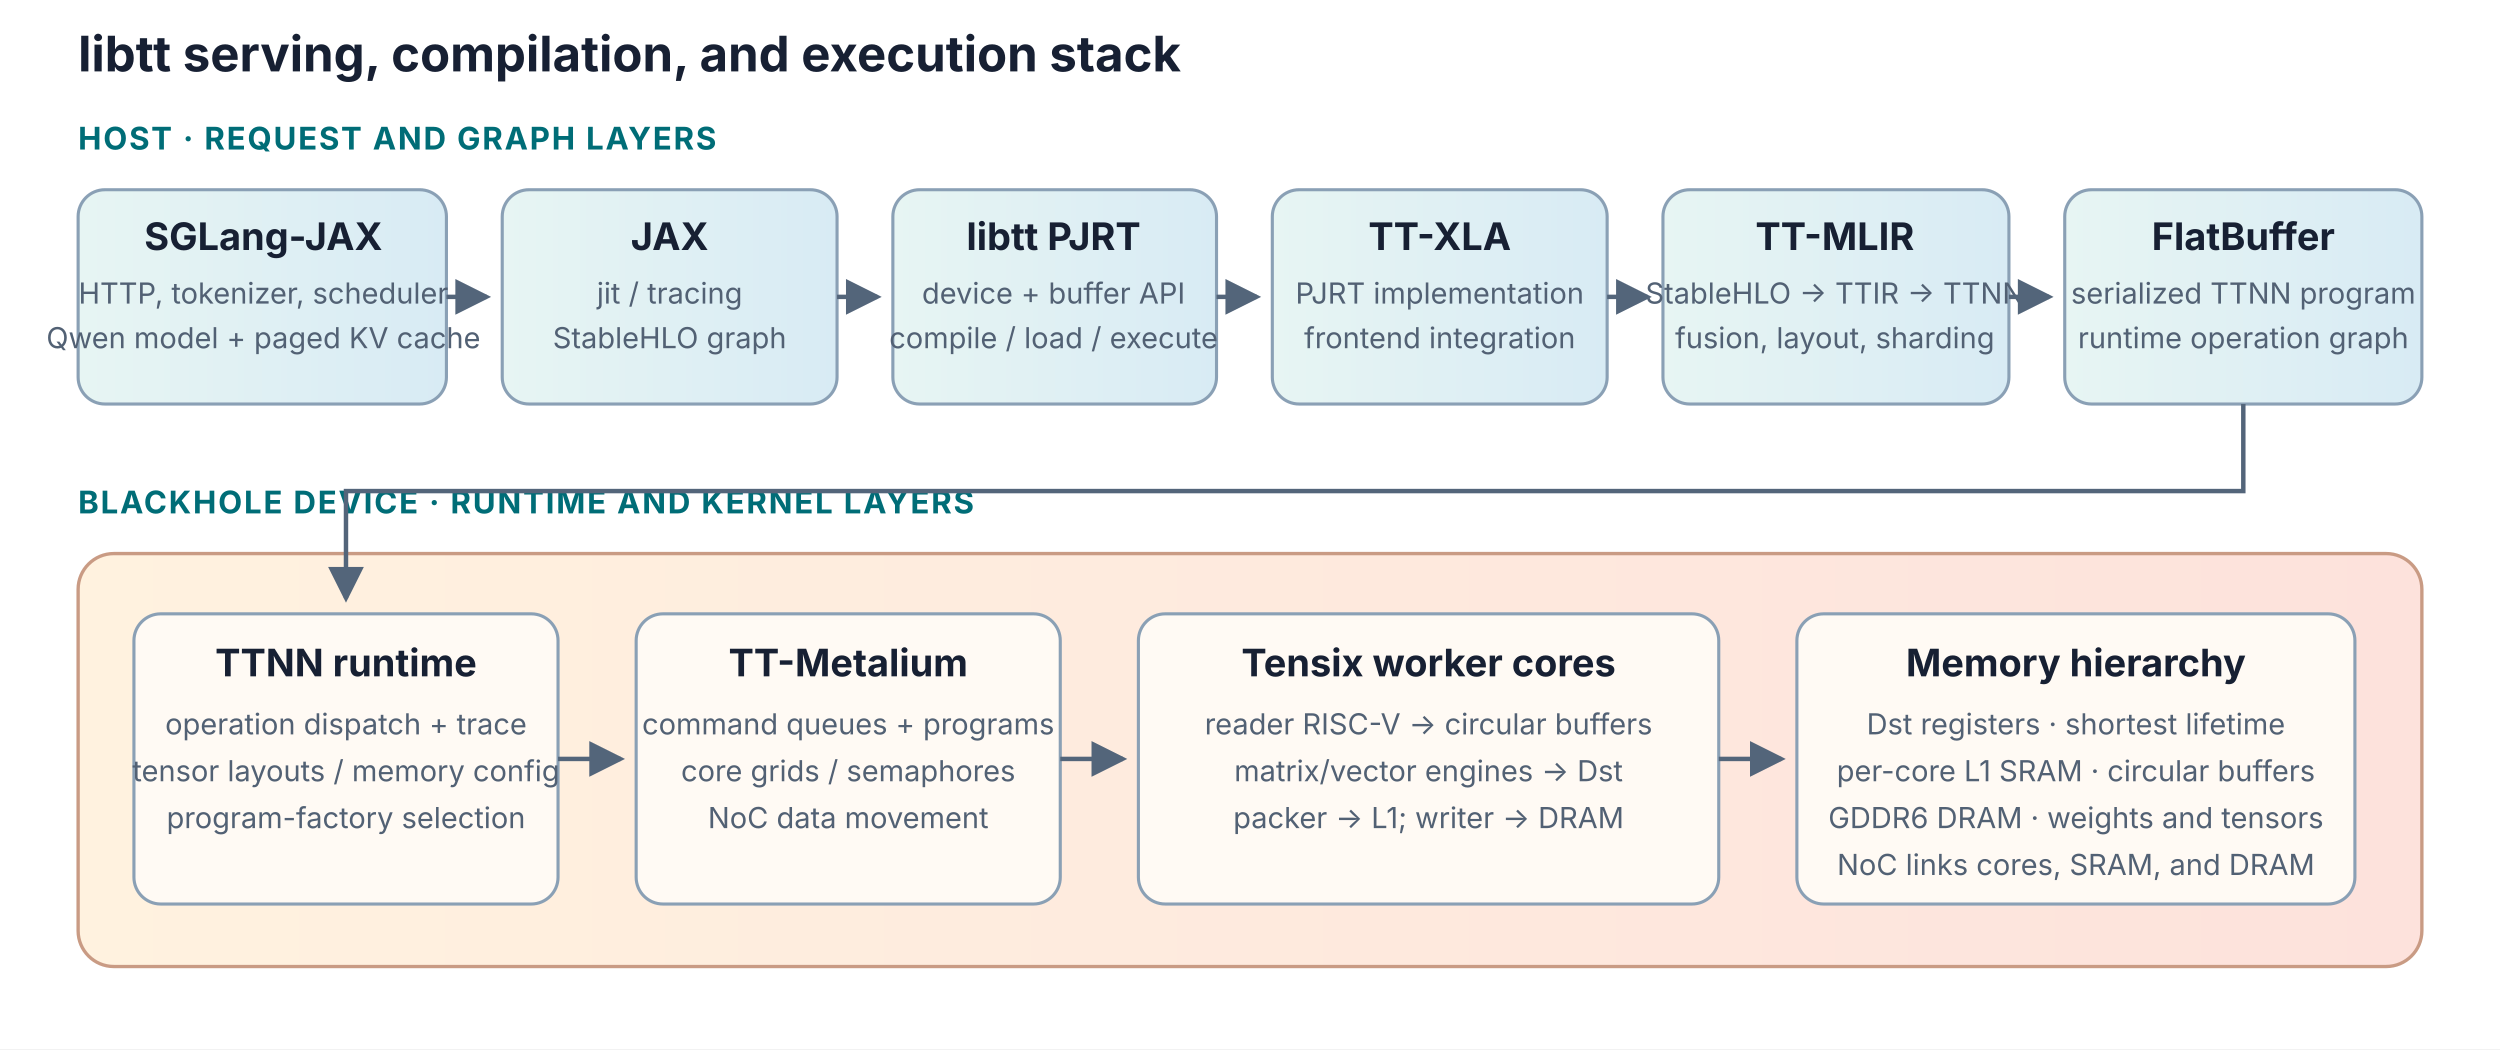
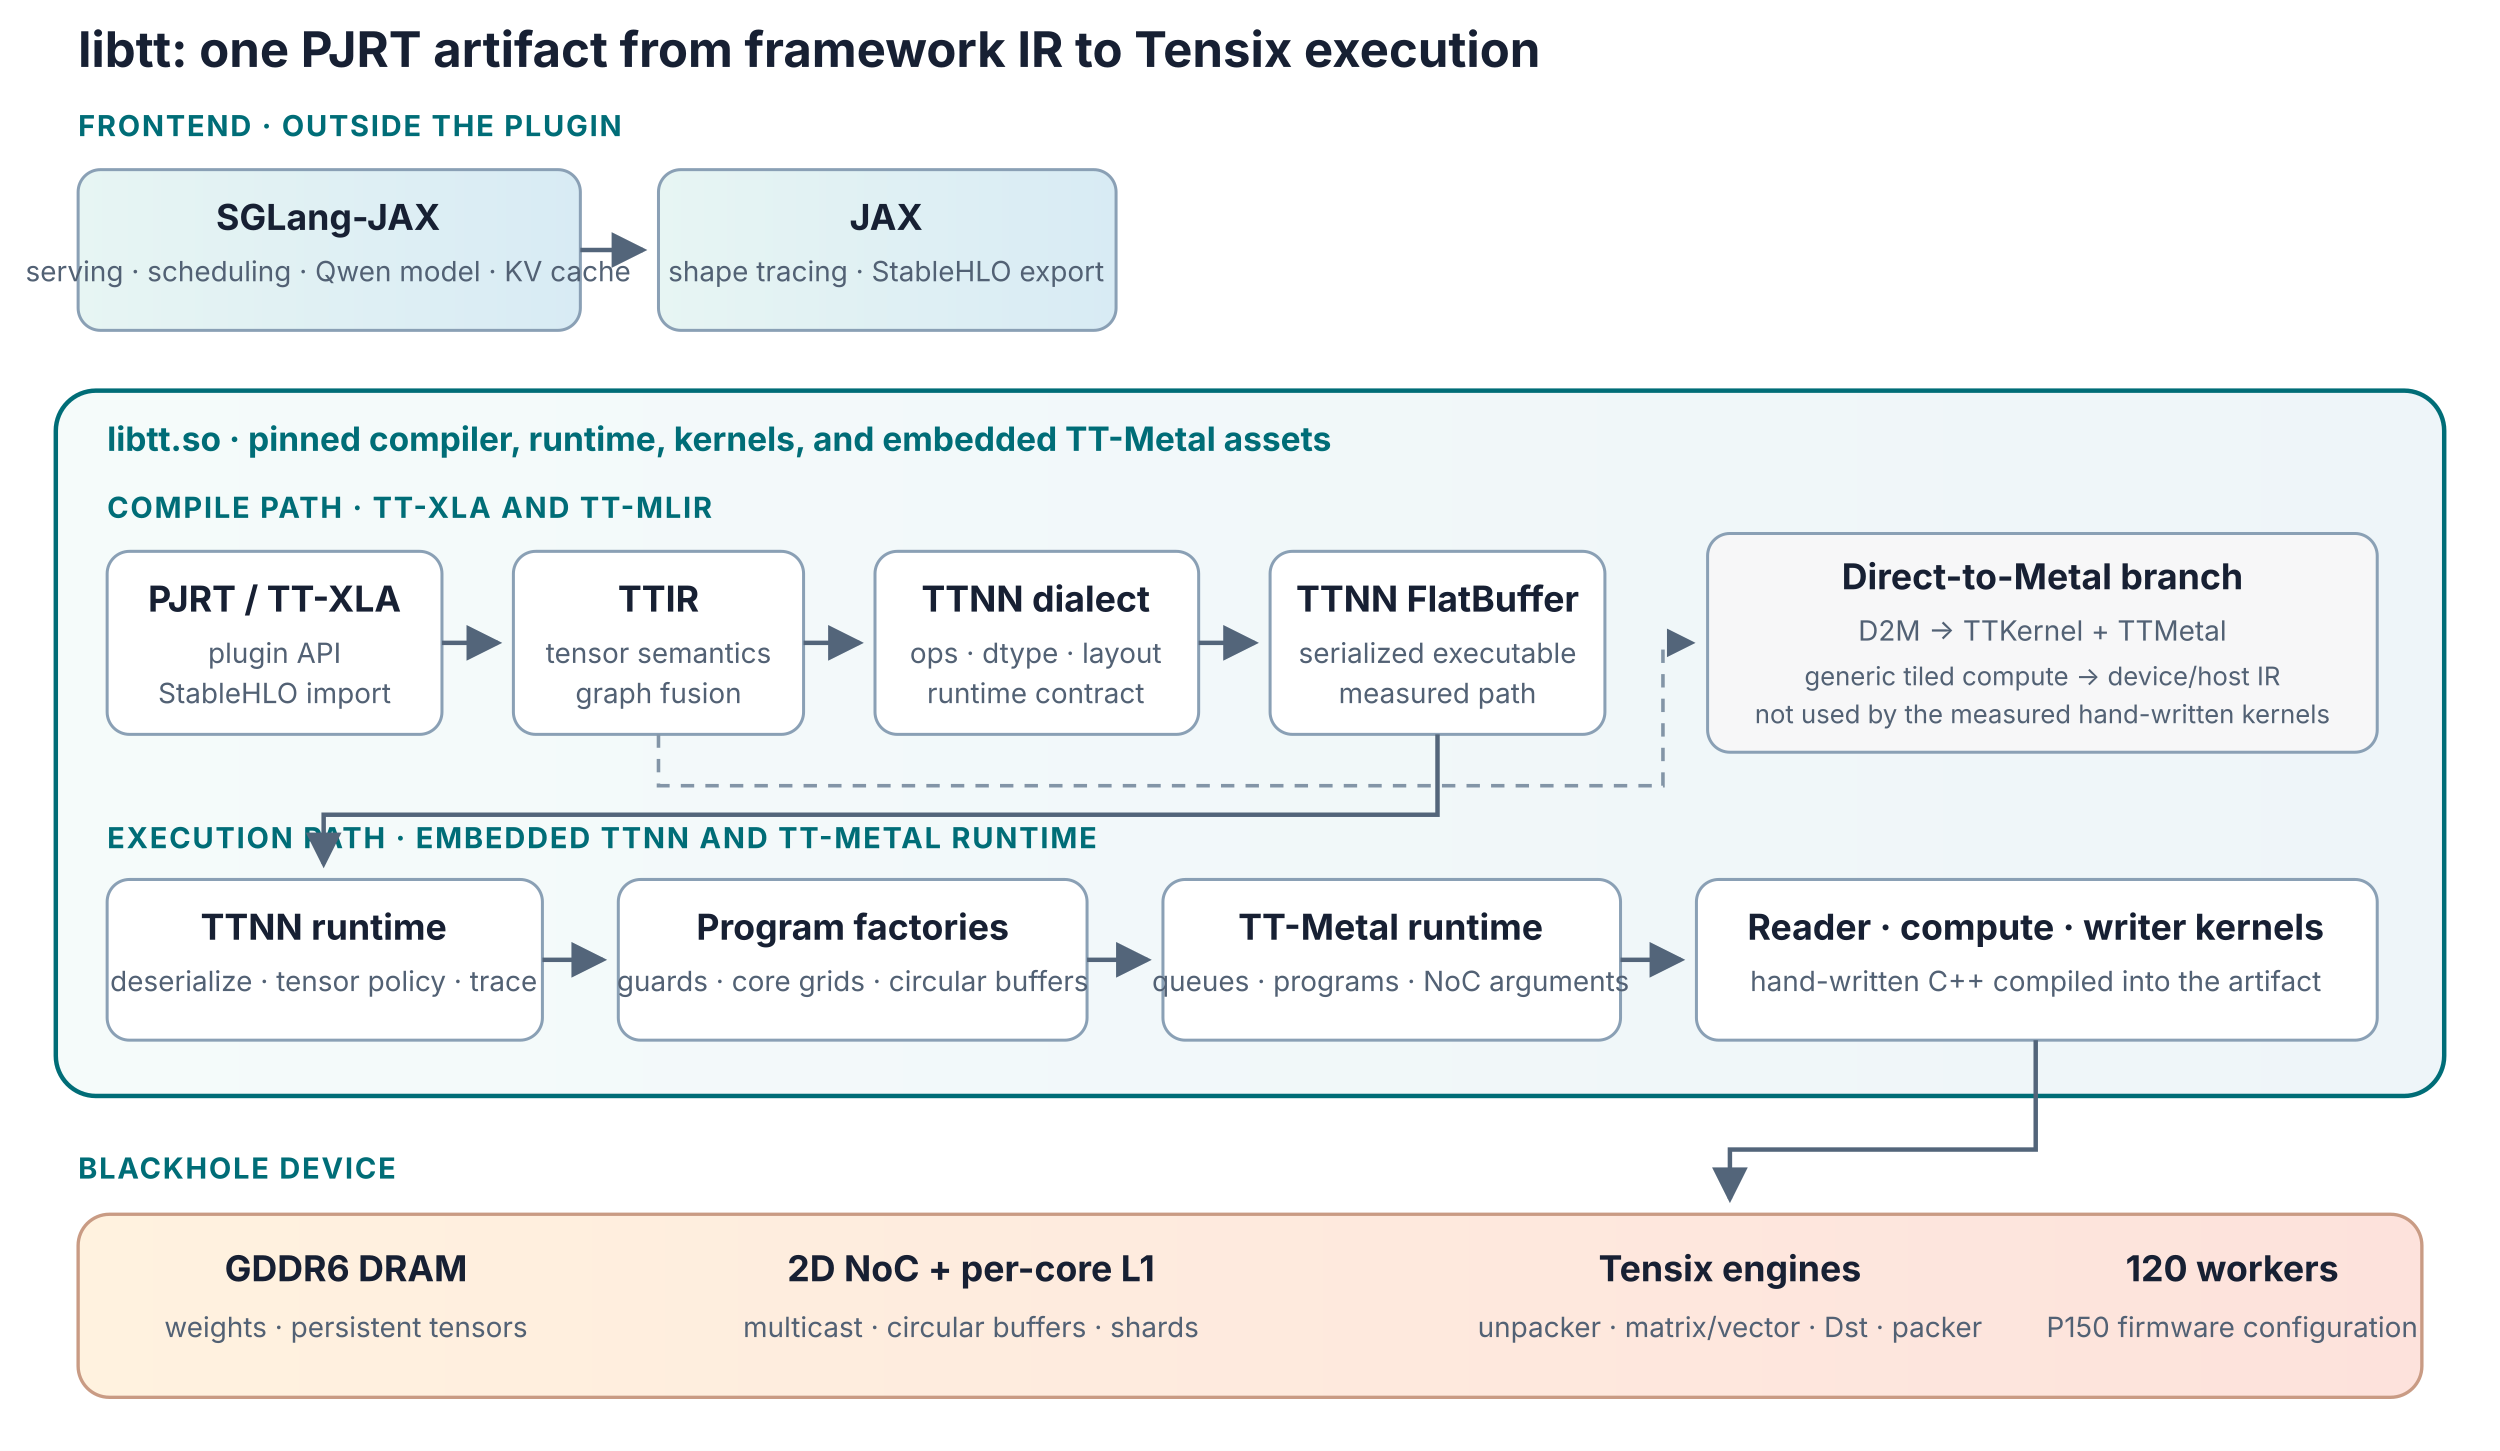
- <svg xmlns="http://www.w3.org/2000/svg" width="1120" height="470" viewBox="0 0 1120 470">
+ <svg xmlns="http://www.w3.org/2000/svg" width="1120" height="650" viewBox="0 0 1120 650">
  <defs>
-     <linearGradient id="top" x1="0" x2="1">
+     <linearGradient id="host" x1="0" x2="1">
      <stop offset="0" stop-color="#e7f5f3" />
      <stop offset="1" stop-color="#d8ebf4" />
+     </linearGradient>
+     <linearGradient id="plugin" x1="0" x2="1">
+       <stop offset="0" stop-color="#f5fbfa" />
+       <stop offset="1" stop-color="#eef5f9" />
    </linearGradient>
    <linearGradient id="device" x1="0" x2="1">
      <stop offset="0" stop-color="#fff2df" />
      <stop offset="1" stop-color="#fde2dc" />
    </linearGradient>
    <marker id="arrow" markerWidth="8" markerHeight="8" refX="7" refY="4" orient="auto">
      <path d="M0,0 L8,4 L0,8 Z" fill="#53657a" />
    </marker>
  </defs>
  <style>
-     text{font-family:Inter,Helvetica,Arial,sans-serif;fill:#172033}.title{font-size:22px;font-weight:700}.name{font-size:17px;font-weight:700}.body{font-size:13px;fill:#526174}.box{stroke:#8aa0b5;stroke-width:1.4;rx:12}.arrow{stroke:#53657a;stroke-width:2;marker-end:url(#arrow)}.band{font-size:14px;font-weight:700;letter-spacing:.8px;fill:#006d77}
+     text{font-family:Inter,Helvetica,Arial,sans-serif;fill:#172033}
+     .title{font-size:22px;font-weight:700}.name{font-size:16px;font-weight:700}
+     .body{font-size:12.5px;fill:#526174}.small{font-size:11.5px;fill:#526174}
+     .box{stroke:#8aa0b5;stroke-width:1.35;rx:10}.arrow{stroke:#53657a;stroke-width:2;marker-end:url(#arrow)}
+     .branch{stroke:#8395a7;stroke-width:1.6;stroke-dasharray:6 5;marker-end:url(#arrow)}
+     .band{font-size:13px;font-weight:700;letter-spacing:.8px;fill:#006d77}
+     .boundary{font-size:15px;font-weight:700;fill:#006d77}
  </style>
-   <rect width="1120" height="470" fill="#fff" />
-   <text x="35" y="32" class="title">libtt serving, compilation, and execution stack</text>
-   <text x="35" y="67" class="band">HOST · REQUEST AND GRAPH LAYERS</text>
-   <g>
-     <rect x="35" y="85" width="165" height="96" class="box" fill="url(#top)" />
-     <text x="118" y="112" text-anchor="middle" class="name">SGLang-JAX</text>
-     <text x="118" y="136" text-anchor="middle" class="body">HTTP, tokenizer, scheduler</text>
-     <text x="118" y="156" text-anchor="middle" class="body">Qwen model + paged KV cache</text>
-     <rect x="225" y="85" width="150" height="96" class="box" fill="url(#top)" />
-     <text x="300" y="112" text-anchor="middle" class="name">JAX</text>
-     <text x="300" y="136" text-anchor="middle" class="body">jit / tracing</text>
-     <text x="300" y="156" text-anchor="middle" class="body">StableHLO graph</text>
-     <rect x="400" y="85" width="145" height="96" class="box" fill="url(#top)" />
-     <text x="472" y="112" text-anchor="middle" class="name">libtt PJRT</text>
-     <text x="472" y="136" text-anchor="middle" class="body">device + buffer API</text>
-     <text x="472" y="156" text-anchor="middle" class="body">compile / load / execute</text>
-     <rect x="570" y="85" width="150" height="96" class="box" fill="url(#top)" />
-     <text x="645" y="112" text-anchor="middle" class="name">TT-XLA</text>
-     <text x="645" y="136" text-anchor="middle" class="body">PJRT implementation</text>
-     <text x="645" y="156" text-anchor="middle" class="body">frontend integration</text>
-     <rect x="745" y="85" width="155" height="96" class="box" fill="url(#top)" />
-     <text x="822" y="112" text-anchor="middle" class="name">TT-MLIR</text>
-     <text x="822" y="136" text-anchor="middle" class="body">StableHLO → TTIR → TTNN</text>
-     <text x="822" y="156" text-anchor="middle" class="body">fusion, layout, sharding</text>
-     <rect x="925" y="85" width="160" height="96" class="box" fill="url(#top)" />
-     <text x="1005" y="112" text-anchor="middle" class="name">FlatBuffer</text>
-     <text x="1005" y="136" text-anchor="middle" class="body">serialized TTNN program</text>
-     <text x="1005" y="156" text-anchor="middle" class="body">runtime operation graph</text>
-   </g>
-   <line x1="200" y1="133" x2="218" y2="133" class="arrow" />
-   <line x1="375" y1="133" x2="393" y2="133" class="arrow" />
-   <line x1="545" y1="133" x2="563" y2="133" class="arrow" />
-   <line x1="720" y1="133" x2="738" y2="133" class="arrow" />
-   <line x1="900" y1="133" x2="918" y2="133" class="arrow" />
-   <text x="35" y="230" class="band">BLACKHOLE DEVICE · RUNTIME AND KERNEL LAYERS</text>
-   <rect x="35" y="248" width="1050" height="185" rx="16" fill="url(#device)" stroke="#c99b84" stroke-width="1.5" />
-   <rect x="60" y="275" width="190" height="130" class="box" fill="#fffaf4" />
-   <text x="155" y="303" text-anchor="middle" class="name">TTNN runtime</text>
-   <text x="155" y="329" text-anchor="middle" class="body">operation dispatch + trace</text>
-   <text x="155" y="350" text-anchor="middle" class="body">tensor layouts / memory config</text>
-   <text x="155" y="371" text-anchor="middle" class="body">program-factory selection</text>
-   <rect x="285" y="275" width="190" height="130" class="box" fill="#fffaf4" />
-   <text x="380" y="303" text-anchor="middle" class="name">TT-Metalium</text>
-   <text x="380" y="329" text-anchor="middle" class="body">command queues + programs</text>
-   <text x="380" y="350" text-anchor="middle" class="body">core grids / semaphores</text>
-   <text x="380" y="371" text-anchor="middle" class="body">NoC data movement</text>
-   <rect x="510" y="275" width="260" height="130" class="box" fill="#fffaf4" />
-   <text x="640" y="303" text-anchor="middle" class="name">Tensix worker cores</text>
-   <text x="640" y="329" text-anchor="middle" class="body">reader RISC-V → circular buffers</text>
-   <text x="640" y="350" text-anchor="middle" class="body">matrix/vector engines → Dst</text>
-   <text x="640" y="371" text-anchor="middle" class="body">packer → L1; writer → DRAM</text>
-   <rect x="805" y="275" width="250" height="130" class="box" fill="#fffaf4" />
-   <text x="930" y="303" text-anchor="middle" class="name">Memory hierarchy</text>
-   <text x="930" y="329" text-anchor="middle" class="body">Dst registers · shortest lifetime</text>
-   <text x="930" y="350" text-anchor="middle" class="body">per-core L1 SRAM · circular buffers</text>
-   <text x="930" y="371" text-anchor="middle" class="body">GDDR6 DRAM · weights and tensors</text>
-   <text x="930" y="392" text-anchor="middle" class="body">NoC links cores, SRAM, and DRAM</text>
-   <line x1="250" y1="340" x2="278" y2="340" class="arrow" />
-   <line x1="475" y1="340" x2="503" y2="340" class="arrow" />
-   <line x1="770" y1="340" x2="798" y2="340" class="arrow" />
-   <path d="M1005 181 L1005 220 L155 220 L155 268" fill="none" class="arrow" />
+   <rect width="1120" height="650" fill="#fff" />
+   <text x="35" y="30" class="title">libtt: one PJRT artifact from framework IR to Tensix execution</text>
+   <text x="35" y="61" class="band">FRONTEND · OUTSIDE THE PLUGIN</text>
+   <rect x="35" y="76" width="225" height="72" class="box" fill="url(#host)" />
+   <text x="147" y="103" text-anchor="middle" class="name">SGLang-JAX</text>
+   <text x="147" y="126" text-anchor="middle" class="body">serving · scheduling · Qwen model · KV cache</text>
+   <rect x="295" y="76" width="205" height="72" class="box" fill="url(#host)" />
+   <text x="397" y="103" text-anchor="middle" class="name">JAX</text>
+   <text x="397" y="126" text-anchor="middle" class="body">shape tracing · StableHLO export</text>
+   <line x1="260" y1="112" x2="288" y2="112" class="arrow" />
+   <rect x="25" y="175" width="1070" height="316" rx="18" fill="url(#plugin)" stroke="#006d77" stroke-width="2" />
+   <text x="48" y="202" class="boundary">libtt.so · pinned compiler, runtime, kernels, and embedded TT-Metal assets</text>
+   <text x="48" y="232" class="band">COMPILE PATH · TT-XLA AND TT-MLIR</text>
+   <rect x="48" y="247" width="150" height="82" class="box" fill="#ffffff" />
+   <text x="123" y="274" text-anchor="middle" class="name">PJRT / TT-XLA</text>
+   <text x="123" y="297" text-anchor="middle" class="body">plugin API</text>
+   <text x="123" y="315" text-anchor="middle" class="body">StableHLO import</text>
+   <rect x="230" y="247" width="130" height="82" class="box" fill="#ffffff" />
+   <text x="295" y="274" text-anchor="middle" class="name">TTIR</text>
+   <text x="295" y="297" text-anchor="middle" class="body">tensor semantics</text>
+   <text x="295" y="315" text-anchor="middle" class="body">graph fusion</text>
+   <rect x="392" y="247" width="145" height="82" class="box" fill="#ffffff" />
+   <text x="464" y="274" text-anchor="middle" class="name">TTNN dialect</text>
+   <text x="464" y="297" text-anchor="middle" class="body">ops · dtype · layout</text>
+   <text x="464" y="315" text-anchor="middle" class="body">runtime contract</text>
+   <rect x="569" y="247" width="150" height="82" class="box" fill="#ffffff" />
+   <text x="644" y="274" text-anchor="middle" class="name">TTNN FlatBuffer</text>
+   <text x="644" y="297" text-anchor="middle" class="body">serialized executable</text>
+   <text x="644" y="315" text-anchor="middle" class="body">measured path</text>
+   <line x1="198" y1="288" x2="223" y2="288" class="arrow" />
+   <line x1="360" y1="288" x2="385" y2="288" class="arrow" />
+   <line x1="537" y1="288" x2="562" y2="288" class="arrow" />
+   <rect x="765" y="239" width="300" height="98" class="box" fill="#f7f7f8" />
+   <text x="915" y="264" text-anchor="middle" class="name">Direct-to-Metal branch</text>
+   <text x="915" y="287" text-anchor="middle" class="body">D2M → TTKernel + TTMetal</text>
+   <text x="915" y="307" text-anchor="middle" class="small">generic tiled compute → device/host IR</text>
+   <text x="915" y="324" text-anchor="middle" class="small">not used by the measured hand-written kernels</text>
+   <path d="M295 329 L295 352 L745 352 L745 288 L758 288" fill="none" class="branch" />
+   <text x="48" y="380" class="band">EXECUTION PATH · EMBEDDED TTNN AND TT-METAL RUNTIME</text>
+   <rect x="48" y="394" width="195" height="72" class="box" fill="#ffffff" />
+   <text x="145" y="421" text-anchor="middle" class="name">TTNN runtime</text>
+   <text x="145" y="444" text-anchor="middle" class="body">deserialize · tensor policy · trace</text>
+   <rect x="277" y="394" width="210" height="72" class="box" fill="#ffffff" />
+   <text x="382" y="421" text-anchor="middle" class="name">Program factories</text>
+   <text x="382" y="444" text-anchor="middle" class="body">guards · core grids · circular buffers</text>
+   <rect x="521" y="394" width="205" height="72" class="box" fill="#ffffff" />
+   <text x="623" y="421" text-anchor="middle" class="name">TT-Metal runtime</text>
+   <text x="623" y="444" text-anchor="middle" class="body">queues · programs · NoC arguments</text>
+   <rect x="760" y="394" width="305" height="72" class="box" fill="#ffffff" />
+   <text x="912" y="421" text-anchor="middle" class="name">Reader · compute · writer kernels</text>
+   <text x="912" y="444" text-anchor="middle" class="body">hand-written C++ compiled into the artifact</text>
+   <path d="M644 329 L644 365 L145 365 L145 387" fill="none" class="arrow" />
+   <line x1="243" y1="430" x2="270" y2="430" class="arrow" />
+   <line x1="487" y1="430" x2="514" y2="430" class="arrow" />
+   <line x1="726" y1="430" x2="753" y2="430" class="arrow" />
+   <text x="35" y="528" class="band">BLACKHOLE DEVICE</text>
+   <rect x="35" y="544" width="1050" height="82" rx="14" fill="url(#device)" stroke="#c99b84" stroke-width="1.5" />
+   <text x="155" y="574" text-anchor="middle" class="name">GDDR6 DRAM</text>
+   <text x="155" y="599" text-anchor="middle" class="body">weights · persistent tensors</text>
+   <text x="435" y="574" text-anchor="middle" class="name">2D NoC + per-core L1</text>
+   <text x="435" y="599" text-anchor="middle" class="body">multicast · circular buffers · shards</text>
+   <text x="775" y="574" text-anchor="middle" class="name">Tensix engines</text>
+   <text x="775" y="599" text-anchor="middle" class="body">unpacker · matrix/vector · Dst · packer</text>
+   <text x="1000" y="574" text-anchor="middle" class="name">120 workers</text>
+   <text x="1000" y="599" text-anchor="middle" class="body">P150 firmware configuration</text>
+   <path d="M912 466 L912 515 L775 515 L775 537" fill="none" class="arrow" />
</svg>
